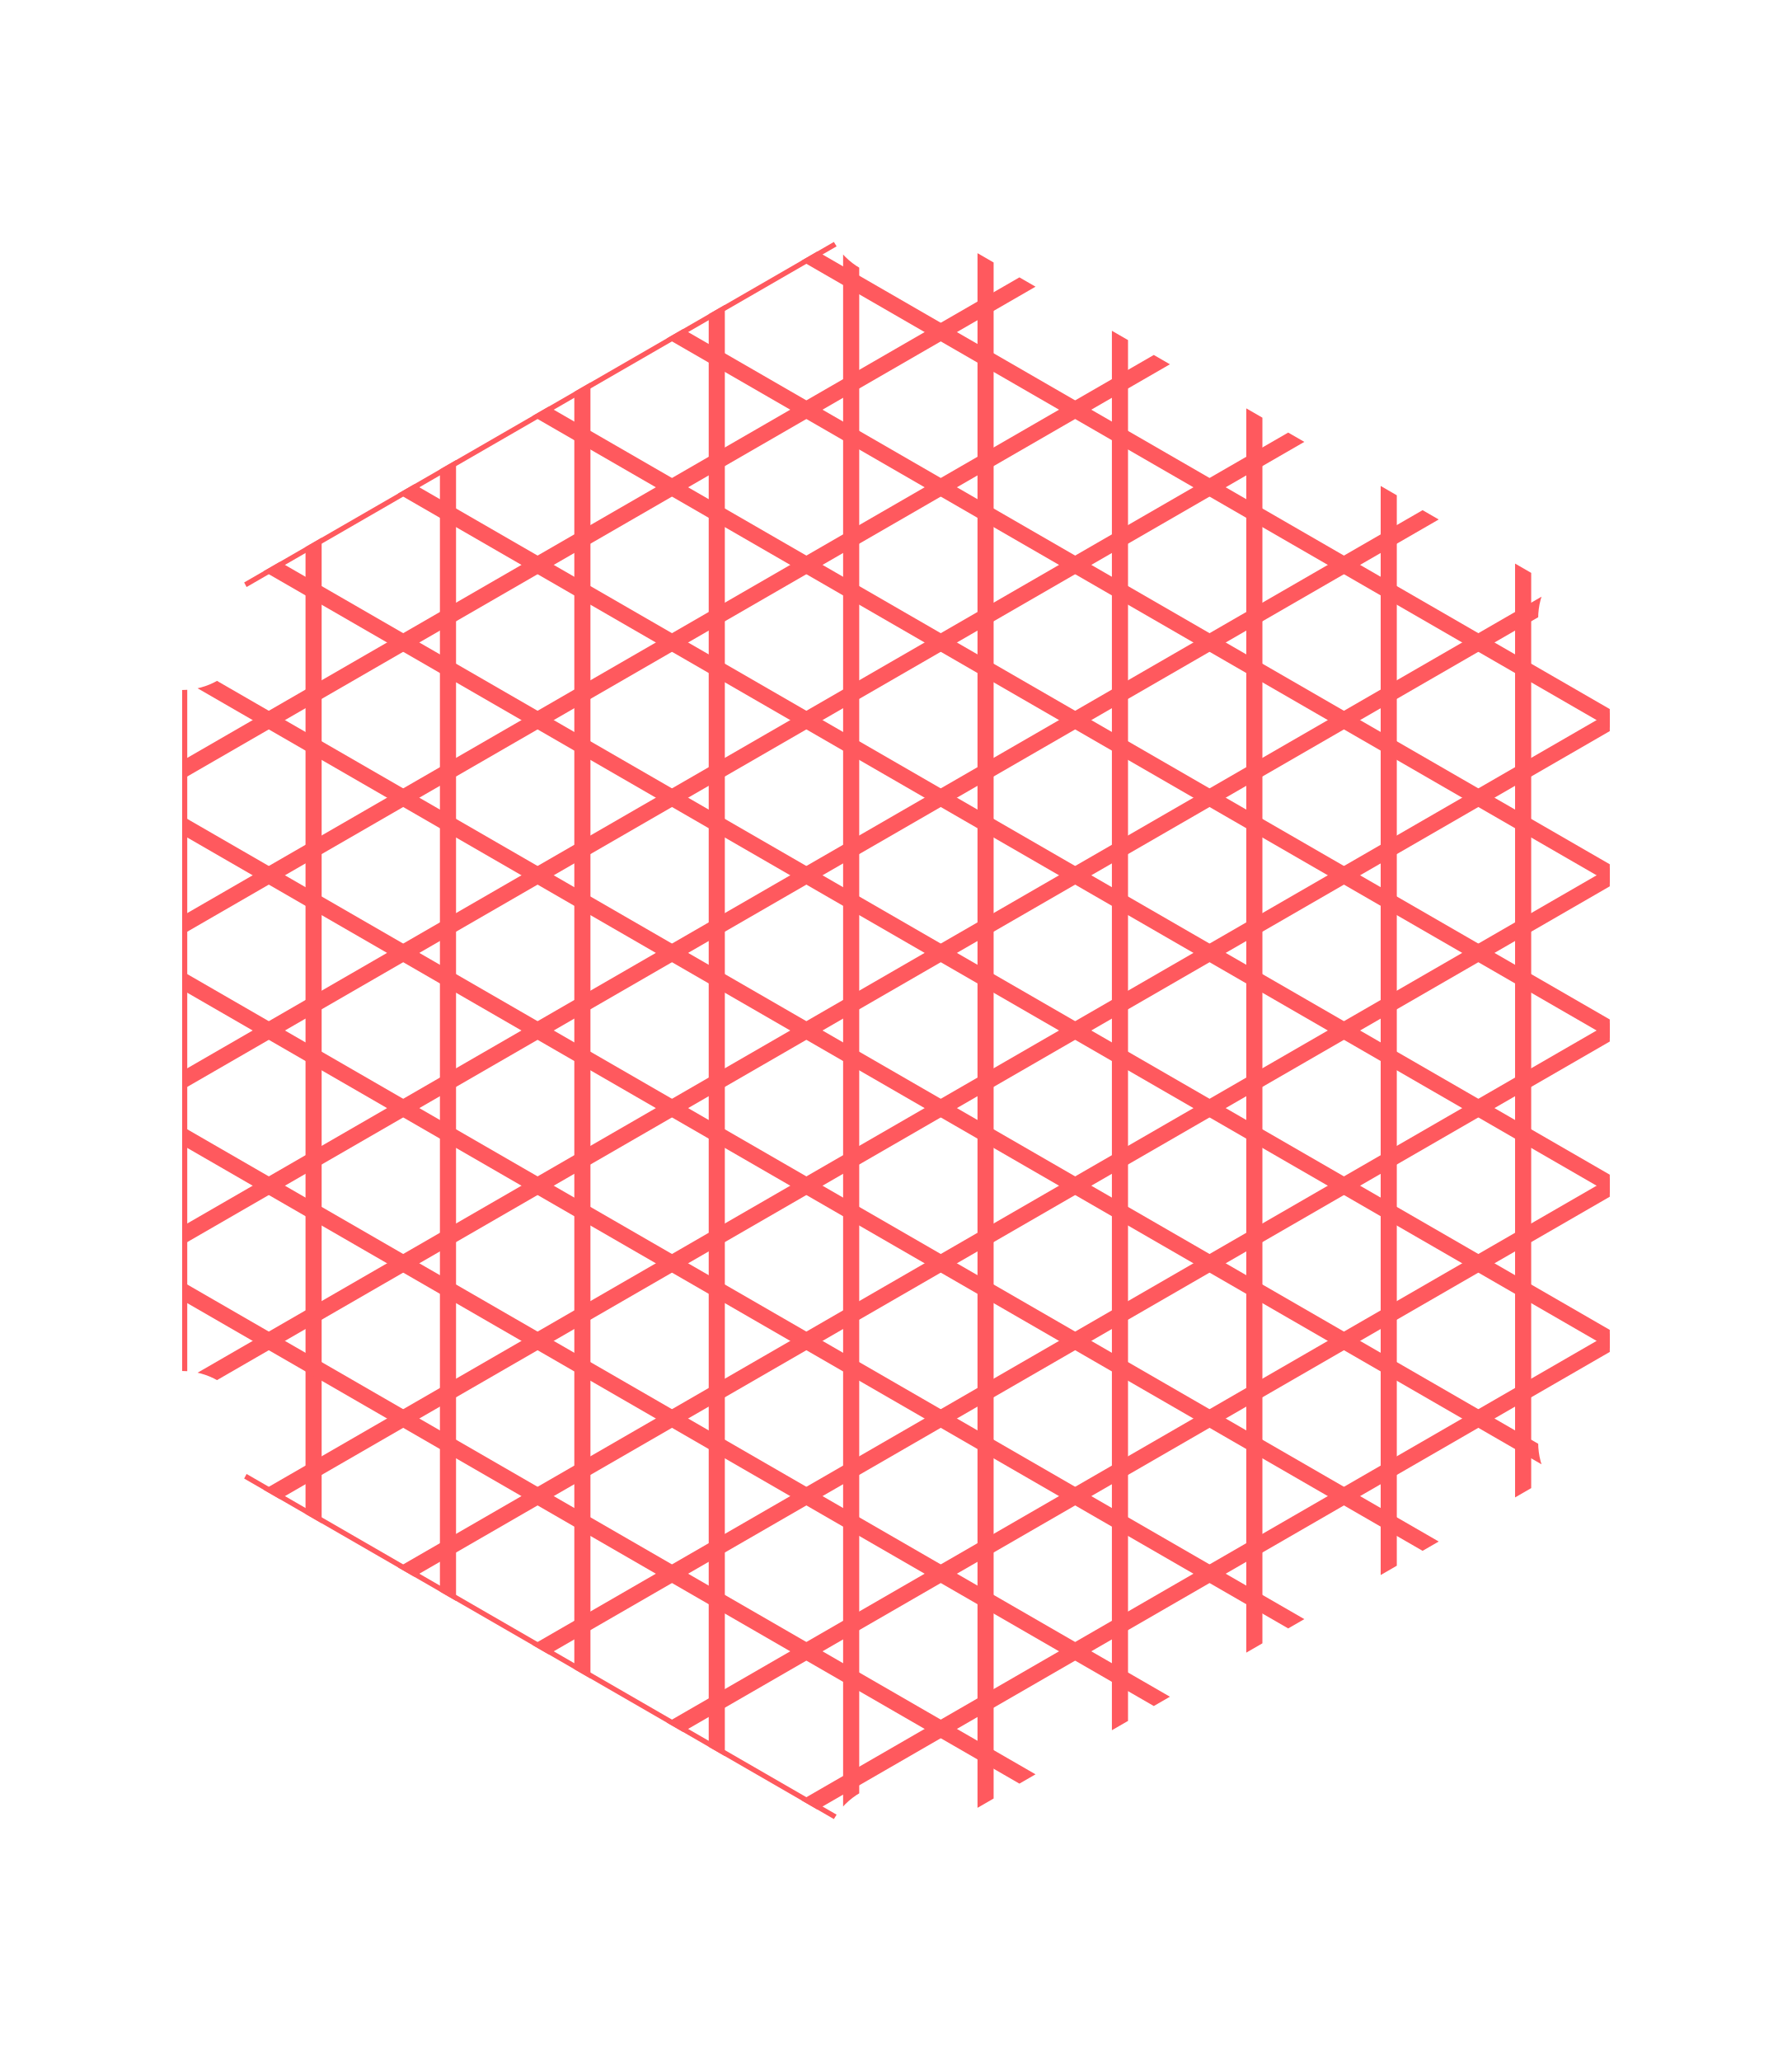
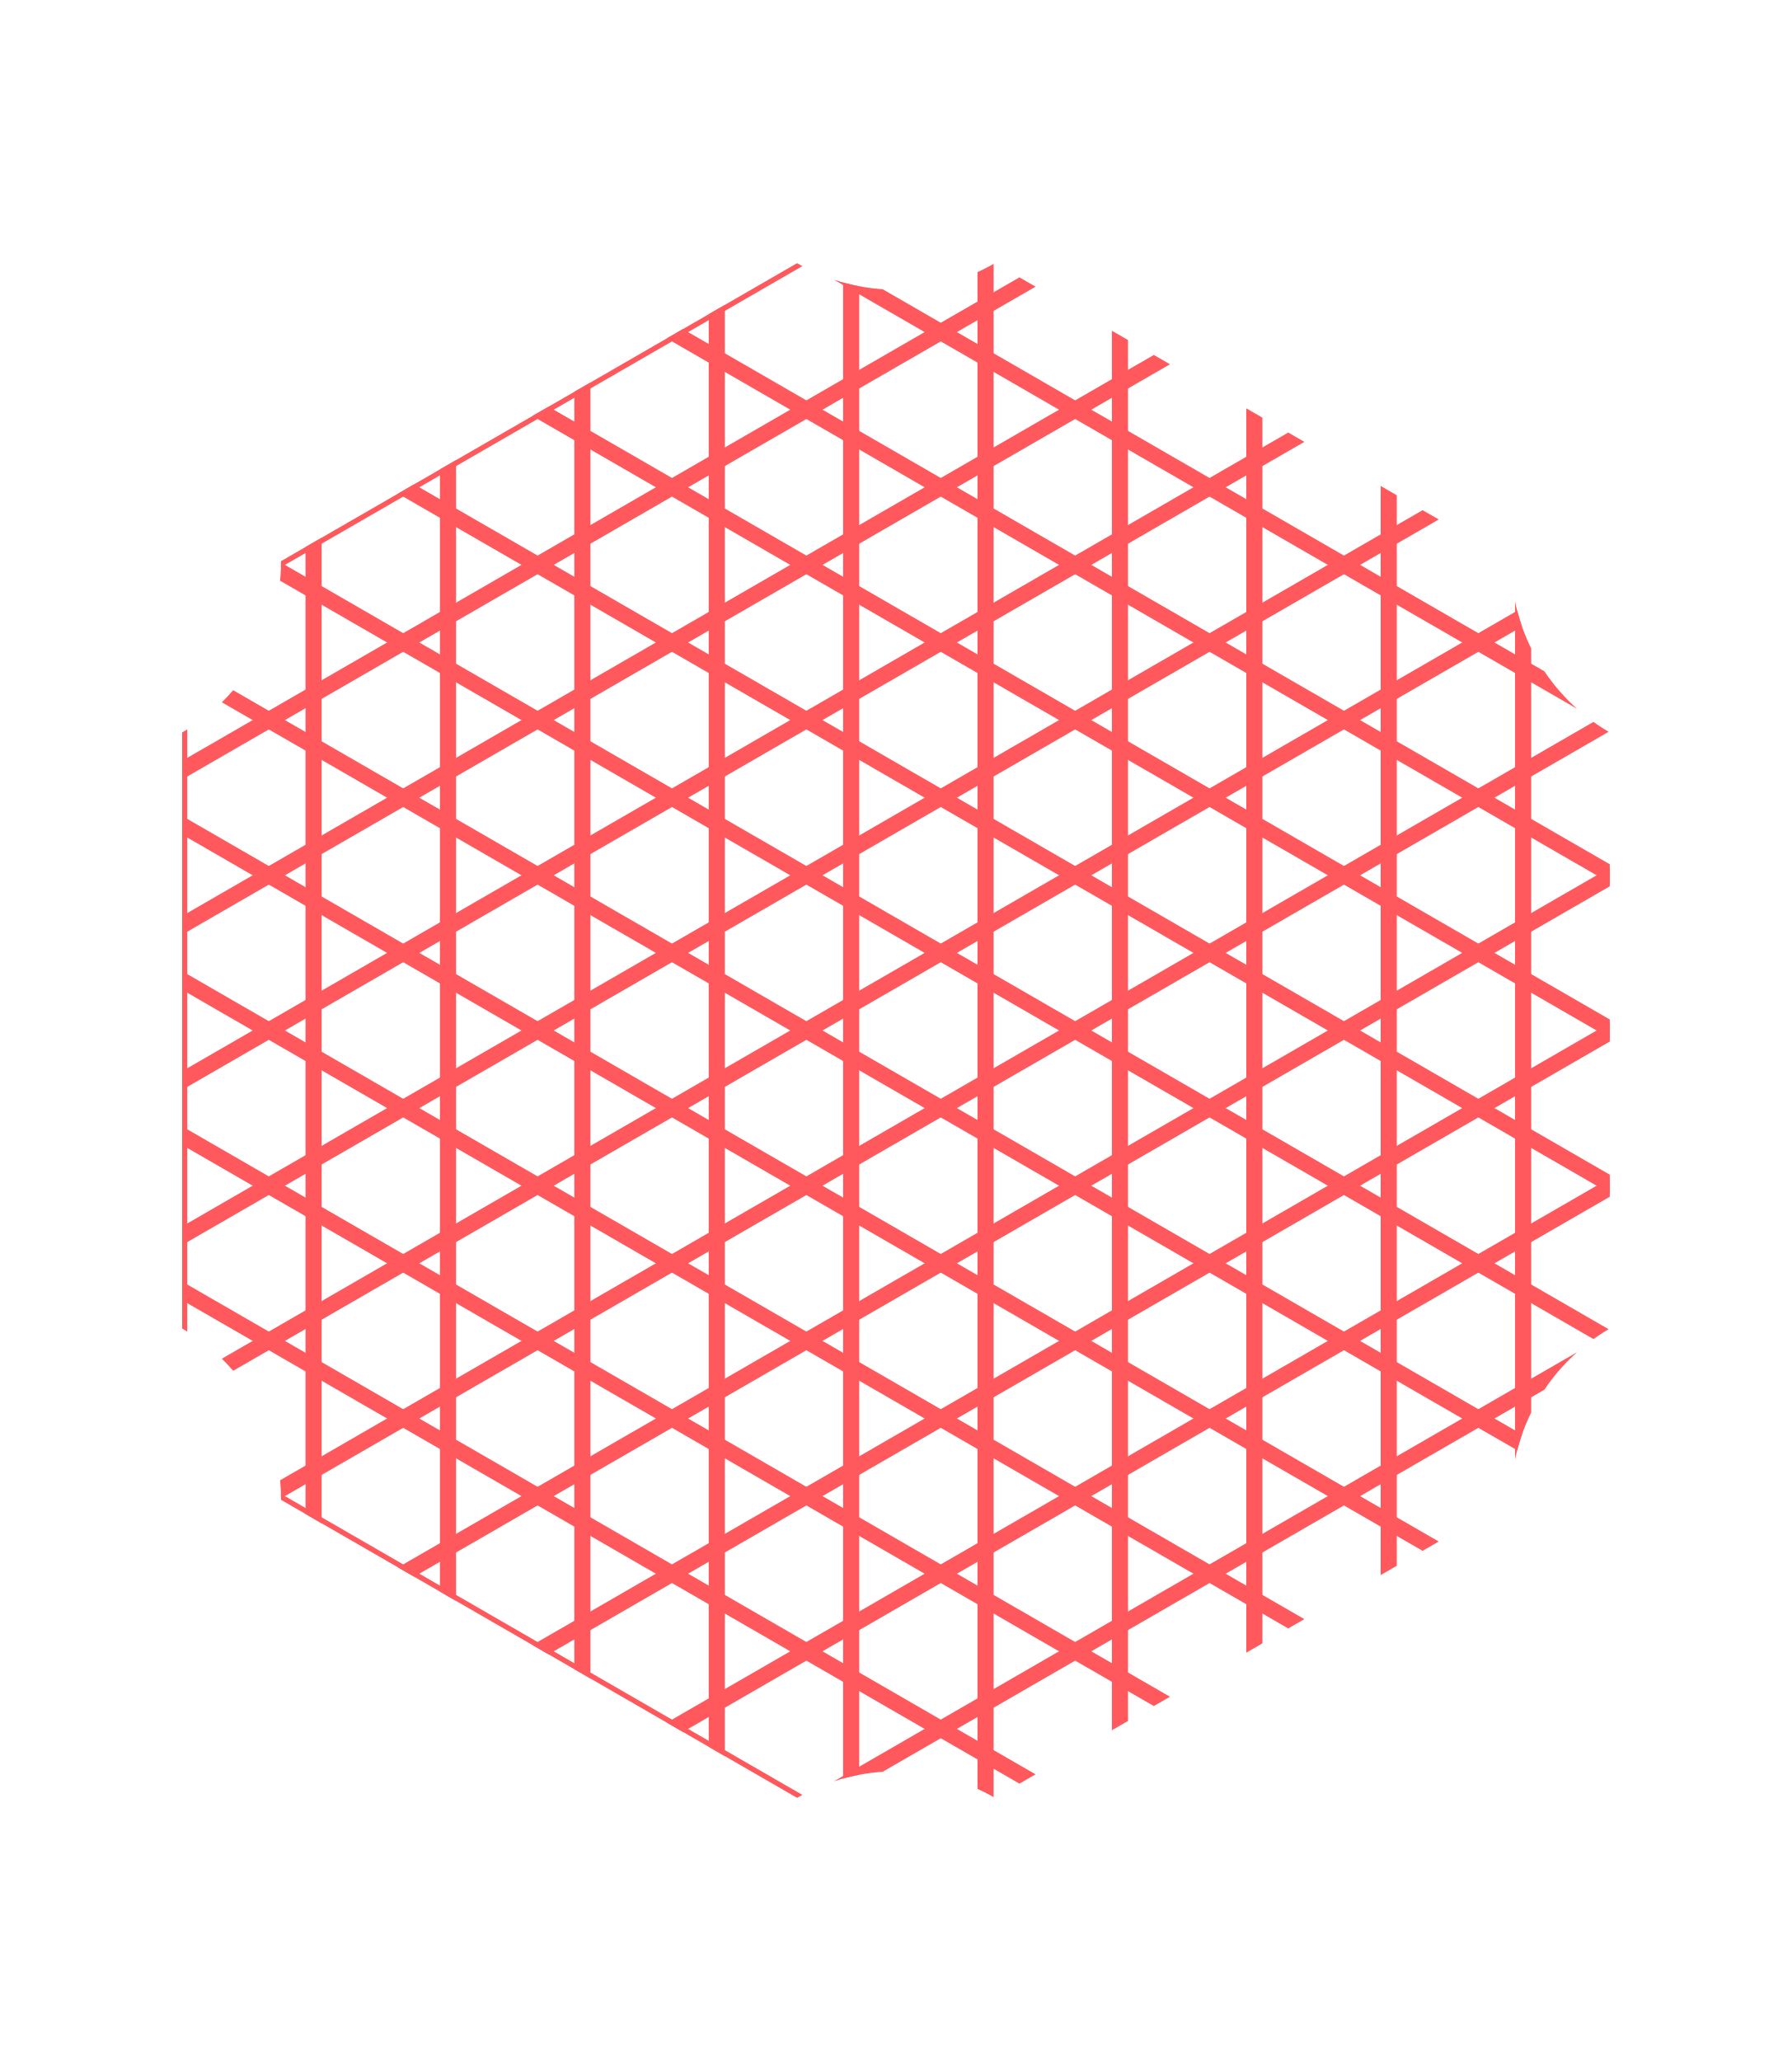
<svg xmlns="http://www.w3.org/2000/svg" width="200" height="230" viewBox="0 0 200 230">
  <defs>
    <clipPath id="hx">
-       <path d="M93.07,27 A8,8 0 0 0 106.93,27 L172.75,65 A8,8 0 0 0 179.67,77 L179.67,153 A8,8 0 0 0 172.75,165 L106.93,203 A8,8 0 0 0 93.07,203 L27.25,165 A8,8 0 0 0 20.33,153 L20.33,77 A8,8 0 0 0 27.25,65 Z" />
+       <path d="M88.96,29.37 A22.08,22.08 0 0 0 111.04,29.37 L168.63,62.62 A22.08,22.08 0 0 0 179.67,81.74 L179.67,148.26 A22.08,22.08 0 0 0 168.63,167.38 L111.04,200.63 A22.08,22.08 0 0 0 88.96,200.63 L31.37,167.38 A22.08,22.08 0 0 0 20.33,148.26 L20.33,81.74 A22.08,22.08 0 0 0 31.37,62.62 Z" />
    </clipPath>
  </defs>
  <g clip-path="url(#hx)" fill="none" stroke="#FF595E">
    <line x1="-160" y1="-145" x2="-160" y2="375" stroke-width="1.8" />
    <line x1="-145" y1="-145" x2="-145" y2="375" stroke-width="1.8" />
    <line x1="-130" y1="-145" x2="-130" y2="375" stroke-width="1.8" />
    <line x1="-115" y1="-145" x2="-115" y2="375" stroke-width="1.8" />
    <line x1="-100" y1="-145" x2="-100" y2="375" stroke-width="1.8" />
    <line x1="-85" y1="-145" x2="-85" y2="375" stroke-width="1.8" />
    <line x1="-70" y1="-145" x2="-70" y2="375" stroke-width="1.8" />
    <line x1="-55" y1="-145" x2="-55" y2="375" stroke-width="1.8" />
    <line x1="-40" y1="-145" x2="-40" y2="375" stroke-width="1.8" />
    <line x1="-25" y1="-145" x2="-25" y2="375" stroke-width="1.8" />
    <line x1="-10" y1="-145" x2="-10" y2="375" stroke-width="1.8" />
    <line x1="5" y1="-145" x2="5" y2="375" stroke-width="1.8" />
    <line x1="20" y1="-145" x2="20" y2="375" stroke-width="1.8" />
    <line x1="35" y1="-145" x2="35" y2="375" stroke-width="1.8" />
    <line x1="50" y1="-145" x2="50" y2="375" stroke-width="1.8" />
    <line x1="65" y1="-145" x2="65" y2="375" stroke-width="1.8" />
    <line x1="80" y1="-145" x2="80" y2="375" stroke-width="1.8" />
    <line x1="95" y1="-145" x2="95" y2="375" stroke-width="1.8" />
    <line x1="110" y1="-145" x2="110" y2="375" stroke-width="1.8" />
    <line x1="125" y1="-145" x2="125" y2="375" stroke-width="1.8" />
    <line x1="140" y1="-145" x2="140" y2="375" stroke-width="1.8" />
    <line x1="155" y1="-145" x2="155" y2="375" stroke-width="1.8" />
    <line x1="170" y1="-145" x2="170" y2="375" stroke-width="1.8" />
    <line x1="185" y1="-145" x2="185" y2="375" stroke-width="1.8" />
    <line x1="200" y1="-145" x2="200" y2="375" stroke-width="1.8" />
    <line x1="215" y1="-145" x2="215" y2="375" stroke-width="1.8" />
    <line x1="230" y1="-145" x2="230" y2="375" stroke-width="1.8" />
    <line x1="245" y1="-145" x2="245" y2="375" stroke-width="1.8" />
    <line x1="260" y1="-145" x2="260" y2="375" stroke-width="1.8" />
    <line x1="275" y1="-145" x2="275" y2="375" stroke-width="1.8" />
    <line x1="290" y1="-145" x2="290" y2="375" stroke-width="1.8" />
    <line x1="305" y1="-145" x2="305" y2="375" stroke-width="1.8" />
    <line x1="320" y1="-145" x2="320" y2="375" stroke-width="1.8" />
    <line x1="335" y1="-145" x2="335" y2="375" stroke-width="1.8" />
    <line x1="350" y1="-145" x2="350" y2="375" stroke-width="1.8" />
    <line x1="-255.17" y1="19.83" x2="195.17" y2="-240.17" stroke-width="1.8" />
    <line x1="-247.67" y1="32.82" x2="202.67" y2="-227.18" stroke-width="1.8" />
    <line x1="-240.17" y1="45.81" x2="210.17" y2="-214.19" stroke-width="1.8" />
    <line x1="-232.67" y1="58.8" x2="217.67" y2="-201.2" stroke-width="1.8" />
    <line x1="-225.17" y1="71.79" x2="225.17" y2="-188.21" stroke-width="1.8" />
    <line x1="-217.67" y1="84.79" x2="232.67" y2="-175.21" stroke-width="1.8" />
    <line x1="-210.17" y1="97.78" x2="240.17" y2="-162.22" stroke-width="1.8" />
    <line x1="-202.67" y1="110.77" x2="247.67" y2="-149.23" stroke-width="1.8" />
    <line x1="-195.17" y1="123.76" x2="255.17" y2="-136.24" stroke-width="1.8" />
    <line x1="-187.67" y1="136.75" x2="262.67" y2="-123.25" stroke-width="1.8" />
    <line x1="-180.17" y1="149.74" x2="270.17" y2="-110.26" stroke-width="1.8" />
    <line x1="-172.67" y1="162.73" x2="277.67" y2="-97.27" stroke-width="1.8" />
    <line x1="-165.17" y1="175.72" x2="285.17" y2="-84.28" stroke-width="1.8" />
    <line x1="-157.67" y1="188.71" x2="292.67" y2="-71.29" stroke-width="1.8" />
    <line x1="-150.17" y1="201.7" x2="300.17" y2="-58.3" stroke-width="1.8" />
    <line x1="-142.67" y1="214.69" x2="307.67" y2="-45.31" stroke-width="1.8" />
    <line x1="-135.17" y1="227.68" x2="315.17" y2="-32.32" stroke-width="1.8" />
    <line x1="-127.67" y1="240.67" x2="322.67" y2="-19.33" stroke-width="1.8" />
    <line x1="-120.17" y1="253.66" x2="330.17" y2="-6.34" stroke-width="1.8" />
    <line x1="-112.67" y1="266.65" x2="337.67" y2="6.65" stroke-width="1.8" />
    <line x1="-105.17" y1="279.64" x2="345.17" y2="19.64" stroke-width="1.8" />
    <line x1="-97.67" y1="292.63" x2="352.67" y2="32.63" stroke-width="1.8" />
    <line x1="-90.17" y1="305.62" x2="360.17" y2="45.62" stroke-width="1.8" />
    <line x1="-82.67" y1="318.61" x2="367.67" y2="58.61" stroke-width="1.8" />
    <line x1="-75.17" y1="331.6" x2="375.17" y2="71.6" stroke-width="1.8" />
    <line x1="-67.67" y1="344.59" x2="382.67" y2="84.59" stroke-width="1.8" />
    <line x1="-60.17" y1="357.58" x2="390.17" y2="97.58" stroke-width="1.8" />
    <line x1="-52.67" y1="370.57" x2="397.67" y2="110.57" stroke-width="1.8" />
    <line x1="-45.17" y1="383.56" x2="405.17" y2="123.56" stroke-width="1.8" />
    <line x1="-37.67" y1="396.55" x2="412.67" y2="136.55" stroke-width="1.8" />
    <line x1="-30.17" y1="409.54" x2="420.17" y2="149.54" stroke-width="1.8" />
    <line x1="-22.67" y1="422.54" x2="427.67" y2="162.54" stroke-width="1.8" />
    <line x1="-15.17" y1="435.53" x2="435.17" y2="175.53" stroke-width="1.8" />
    <line x1="-7.67" y1="448.52" x2="442.67" y2="188.52" stroke-width="1.8" />
    <line x1="-0.17" y1="461.51" x2="450.17" y2="201.51" stroke-width="1.8" />
    <line x1="-255.17" y1="210.17" x2="195.17" y2="470.17" stroke-width="1.8" />
    <line x1="-247.67" y1="197.18" x2="202.67" y2="457.18" stroke-width="1.8" />
    <line x1="-240.17" y1="184.19" x2="210.17" y2="444.19" stroke-width="1.8" />
    <line x1="-232.67" y1="171.2" x2="217.67" y2="431.2" stroke-width="1.8" />
    <line x1="-225.17" y1="158.21" x2="225.17" y2="418.21" stroke-width="1.8" />
    <line x1="-217.67" y1="145.21" x2="232.67" y2="405.21" stroke-width="1.8" />
    <line x1="-210.17" y1="132.22" x2="240.17" y2="392.22" stroke-width="1.8" />
    <line x1="-202.67" y1="119.23" x2="247.67" y2="379.23" stroke-width="1.8" />
    <line x1="-195.17" y1="106.24" x2="255.17" y2="366.24" stroke-width="1.8" />
    <line x1="-187.67" y1="93.25" x2="262.67" y2="353.25" stroke-width="1.8" />
    <line x1="-180.17" y1="80.26" x2="270.17" y2="340.26" stroke-width="1.8" />
    <line x1="-172.67" y1="67.27" x2="277.67" y2="327.27" stroke-width="1.8" />
    <line x1="-165.17" y1="54.28" x2="285.17" y2="314.28" stroke-width="1.8" />
    <line x1="-157.67" y1="41.29" x2="292.67" y2="301.29" stroke-width="1.8" />
    <line x1="-150.17" y1="28.3" x2="300.17" y2="288.3" stroke-width="1.8" />
    <line x1="-142.67" y1="15.31" x2="307.67" y2="275.31" stroke-width="1.8" />
    <line x1="-135.17" y1="2.32" x2="315.17" y2="262.32" stroke-width="1.8" />
    <line x1="-127.67" y1="-10.67" x2="322.67" y2="249.33" stroke-width="1.8" />
    <line x1="-120.17" y1="-23.66" x2="330.17" y2="236.34" stroke-width="1.8" />
    <line x1="-112.67" y1="-36.65" x2="337.67" y2="223.35" stroke-width="1.8" />
    <line x1="-105.17" y1="-49.64" x2="345.17" y2="210.36" stroke-width="1.8" />
    <line x1="-97.67" y1="-62.63" x2="352.67" y2="197.37" stroke-width="1.8" />
    <line x1="-90.17" y1="-75.62" x2="360.17" y2="184.38" stroke-width="1.8" />
    <line x1="-82.67" y1="-88.61" x2="367.67" y2="171.39" stroke-width="1.8" />
    <line x1="-75.17" y1="-101.6" x2="375.17" y2="158.4" stroke-width="1.8" />
    <line x1="-67.67" y1="-114.59" x2="382.67" y2="145.41" stroke-width="1.8" />
    <line x1="-60.17" y1="-127.58" x2="390.17" y2="132.42" stroke-width="1.8" />
    <line x1="-52.67" y1="-140.57" x2="397.67" y2="119.43" stroke-width="1.8" />
    <line x1="-45.17" y1="-153.56" x2="405.17" y2="106.44" stroke-width="1.8" />
    <line x1="-37.67" y1="-166.55" x2="412.67" y2="93.45" stroke-width="1.8" />
    <line x1="-30.17" y1="-179.54" x2="420.17" y2="80.46" stroke-width="1.8" />
    <line x1="-22.67" y1="-192.54" x2="427.67" y2="67.46" stroke-width="1.8" />
    <line x1="-15.17" y1="-205.53" x2="435.17" y2="54.47" stroke-width="1.8" />
    <line x1="-7.67" y1="-218.52" x2="442.67" y2="41.48" stroke-width="1.8" />
    <line x1="-0.17" y1="-231.51" x2="450.17" y2="28.49" stroke-width="1.8" />
  </g>
</svg>
